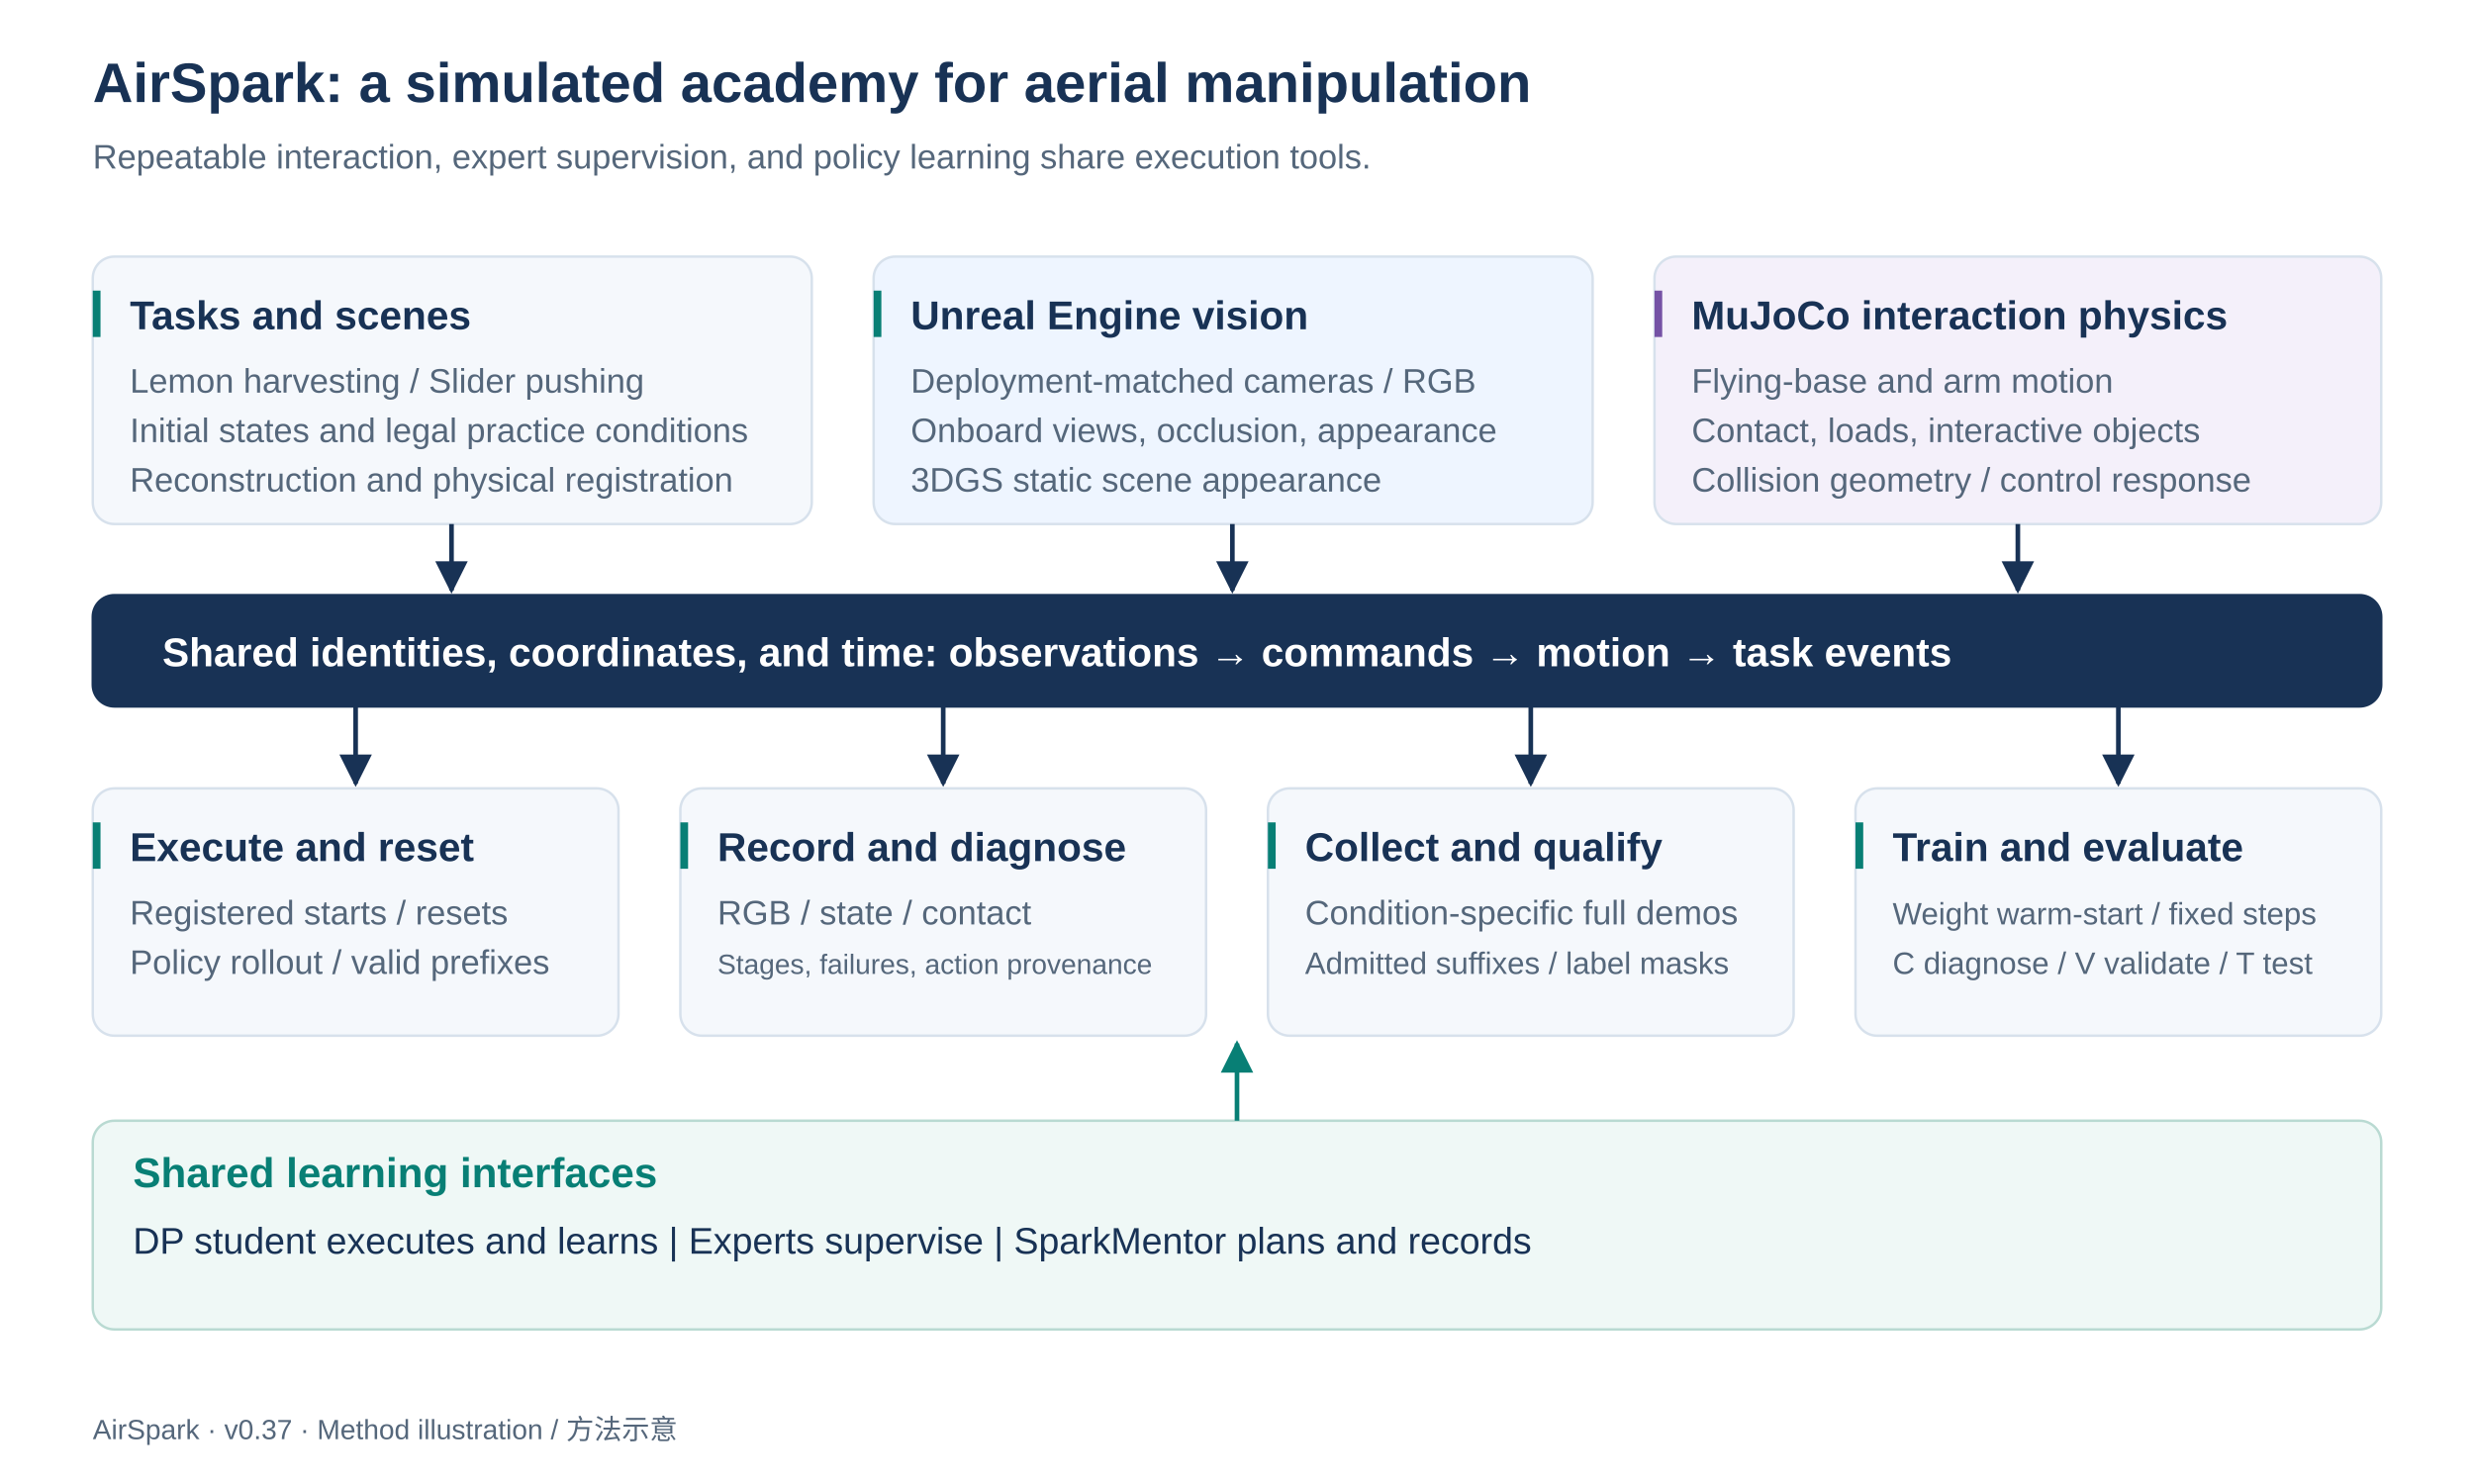
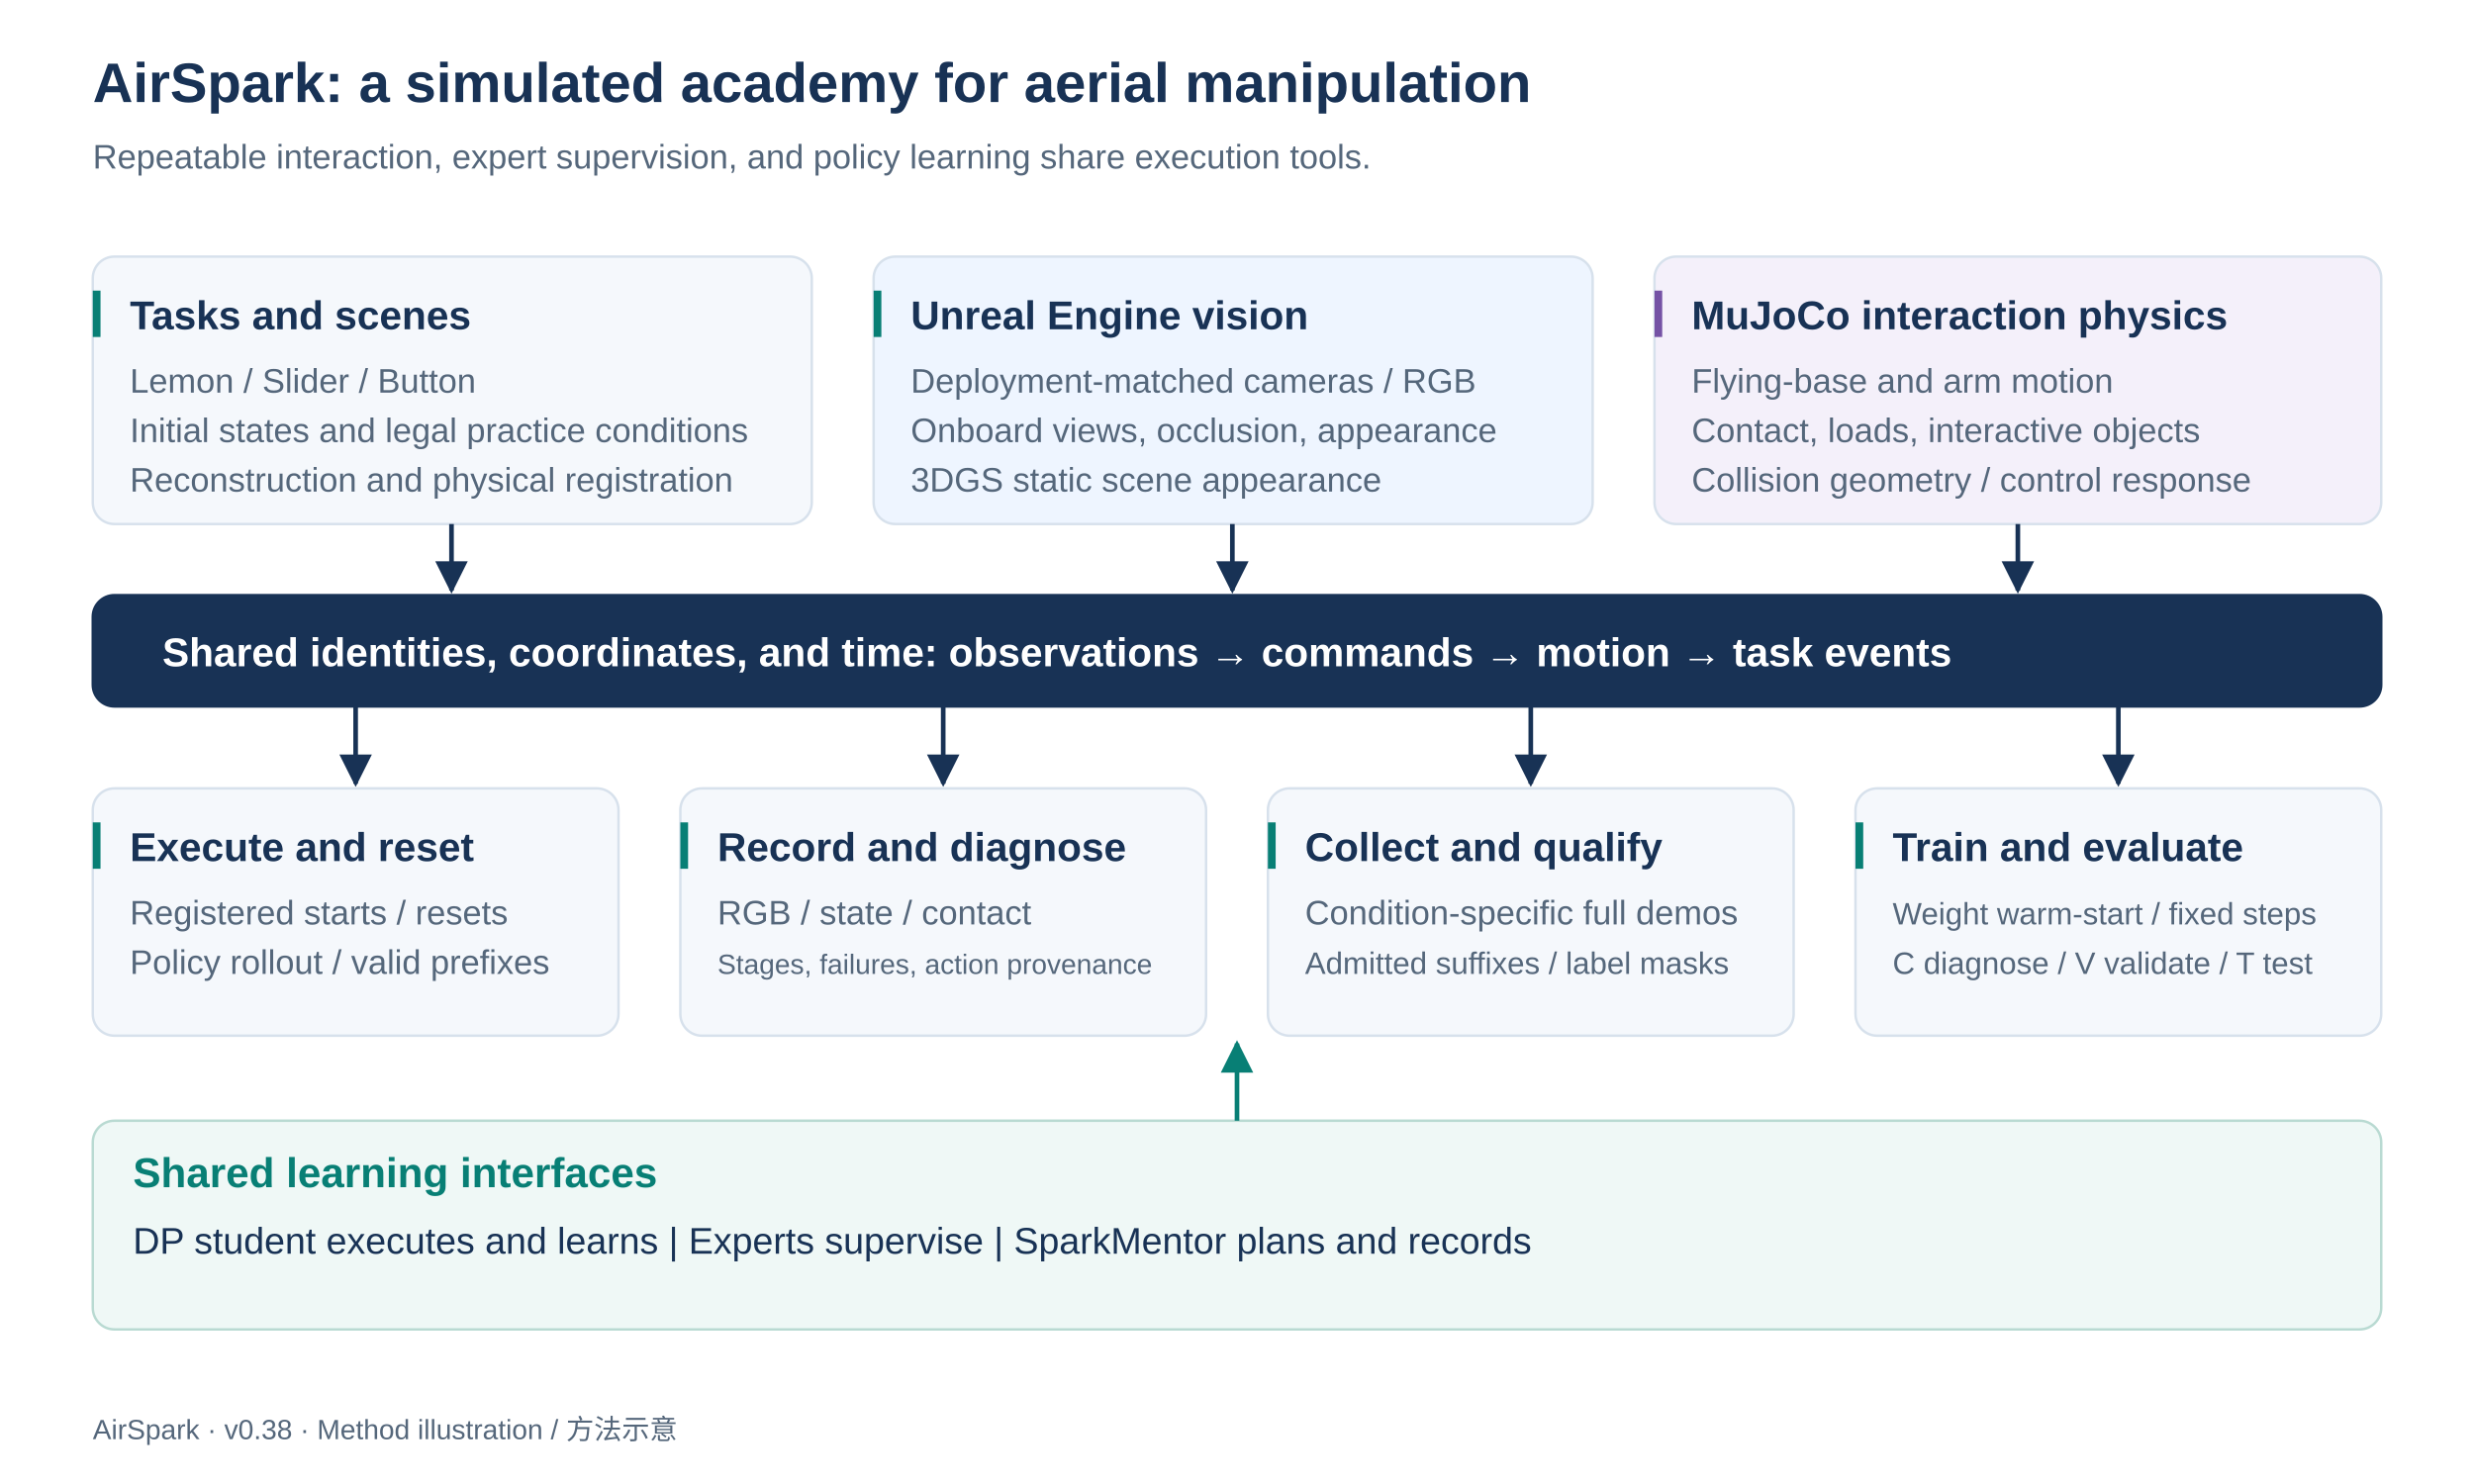
<svg xmlns="http://www.w3.org/2000/svg" width="1600" height="960" viewBox="0 0 1600 960" role="img">
  <defs>
    <marker id="navy" viewBox="0 0 10 10" refX="9" refY="5" markerWidth="7" markerHeight="7" orient="auto">
      <path d="M0 0 L10 5 L0 10 Z" fill="#183255" />
    </marker>
    <marker id="teal" viewBox="0 0 10 10" refX="9" refY="5" markerWidth="7" markerHeight="7" orient="auto">
      <path d="M0 0 L10 5 L0 10 Z" fill="#087f75" />
    </marker>
    <marker id="purple" viewBox="0 0 10 10" refX="9" refY="5" markerWidth="7" markerHeight="7" orient="auto">
      <path d="M0 0 L10 5 L0 10 Z" fill="#7552a5" />
    </marker>
  </defs>
  <rect width="1600" height="960" fill="white" />
  <text x="60" y="66" fill="#183255" font-size="36" font-weight="700" font-family="Arial,Microsoft YaHei,Noto Sans CJK SC,sans-serif">AirSpark: a simulated academy for aerial manipulation</text>
  <text x="60" y="109" fill="#55677b" font-size="22" font-weight="400" font-family="Arial,Microsoft YaHei,Noto Sans CJK SC,sans-serif">Repeatable interaction, expert supervision, and policy learning share execution tools.</text>
  <rect x="60" y="166" width="465" height="173" rx="14" fill="#f5f8fc" stroke="#d7e1ec" stroke-width="1.6" />
  <rect x="60" y="188" width="5" height="30" fill="#087f75" />
  <text x="84" y="213" fill="#183255" font-size="26" font-weight="700" font-family="Arial,Microsoft YaHei,Noto Sans CJK SC,sans-serif">Tasks and scenes</text>
-   <text x="84" y="254" fill="#55677b" font-size="22" font-weight="400" font-family="Arial,Microsoft YaHei,Noto Sans CJK SC,sans-serif">Lemon harvesting / Slider pushing</text>
+   <text x="84" y="254" fill="#55677b" font-size="22" font-weight="400" font-family="Arial,Microsoft YaHei,Noto Sans CJK SC,sans-serif">Lemon / Slider / Button</text>
  <text x="84" y="286" fill="#55677b" font-size="22" font-weight="400" font-family="Arial,Microsoft YaHei,Noto Sans CJK SC,sans-serif">Initial states and legal practice conditions</text>
  <text x="84" y="318" fill="#55677b" font-size="22" font-weight="400" font-family="Arial,Microsoft YaHei,Noto Sans CJK SC,sans-serif">Reconstruction and physical registration</text>
  <rect x="565" y="166" width="465" height="173" rx="14" fill="#eef5ff" stroke="#d7e1ec" stroke-width="1.6" />
  <rect x="565" y="188" width="5" height="30" fill="#087f75" />
  <text x="589" y="213" fill="#183255" font-size="26" font-weight="700" font-family="Arial,Microsoft YaHei,Noto Sans CJK SC,sans-serif">Unreal Engine vision</text>
  <text x="589" y="254" fill="#55677b" font-size="22" font-weight="400" font-family="Arial,Microsoft YaHei,Noto Sans CJK SC,sans-serif">Deployment-matched cameras / RGB</text>
  <text x="589" y="286" fill="#55677b" font-size="22" font-weight="400" font-family="Arial,Microsoft YaHei,Noto Sans CJK SC,sans-serif">Onboard views, occlusion, appearance</text>
  <text x="589" y="318" fill="#55677b" font-size="22" font-weight="400" font-family="Arial,Microsoft YaHei,Noto Sans CJK SC,sans-serif">3DGS static scene appearance</text>
  <rect x="1070" y="166" width="470" height="173" rx="14" fill="#f4f0fa" stroke="#d7e1ec" stroke-width="1.6" />
  <rect x="1070" y="188" width="5" height="30" fill="#7552a5" />
  <text x="1094" y="213" fill="#183255" font-size="26" font-weight="700" font-family="Arial,Microsoft YaHei,Noto Sans CJK SC,sans-serif">MuJoCo interaction physics</text>
  <text x="1094" y="254" fill="#55677b" font-size="22" font-weight="400" font-family="Arial,Microsoft YaHei,Noto Sans CJK SC,sans-serif">Flying-base and arm motion</text>
  <text x="1094" y="286" fill="#55677b" font-size="22" font-weight="400" font-family="Arial,Microsoft YaHei,Noto Sans CJK SC,sans-serif">Contact, loads, interactive objects</text>
  <text x="1094" y="318" fill="#55677b" font-size="22" font-weight="400" font-family="Arial,Microsoft YaHei,Noto Sans CJK SC,sans-serif">Collision geometry / control response</text>
  <path d="M292 339 L292 382" fill="none" stroke="#183255" stroke-width="3" marker-end="url(#navy)" />
  <path d="M797 339 L797 382" fill="none" stroke="#183255" stroke-width="3" marker-end="url(#navy)" />
  <path d="M1305 339 L1305 382" fill="none" stroke="#183255" stroke-width="3" marker-end="url(#navy)" />
  <rect x="60" y="385" width="1480" height="72" rx="14" fill="#183255" stroke="#183255" stroke-width="1.6" />
  <text x="105" y="431" fill="white" font-size="26" font-weight="700" font-family="Arial,Microsoft YaHei,Noto Sans CJK SC,sans-serif">Shared identities, coordinates, and time: observations → commands → motion → task events</text>
  <path d="M230 457 L230 507" fill="none" stroke="#183255" stroke-width="3" marker-end="url(#navy)" />
  <rect x="60" y="510" width="340" height="160" rx="14" fill="#f5f8fc" stroke="#d7e1ec" stroke-width="1.6" />
  <rect x="60" y="532" width="5" height="30" fill="#087f75" />
  <text x="84" y="557" fill="#183255" font-size="26" font-weight="700" font-family="Arial,Microsoft YaHei,Noto Sans CJK SC,sans-serif">Execute and reset</text>
  <text x="84" y="598" fill="#55677b" font-size="22" font-weight="400" font-family="Arial,Microsoft YaHei,Noto Sans CJK SC,sans-serif">Registered starts / resets</text>
  <text x="84" y="630" fill="#55677b" font-size="22" font-weight="400" font-family="Arial,Microsoft YaHei,Noto Sans CJK SC,sans-serif">Policy rollout / valid prefixes</text>
  <path d="M610 457 L610 507" fill="none" stroke="#183255" stroke-width="3" marker-end="url(#navy)" />
  <rect x="440" y="510" width="340" height="160" rx="14" fill="#f5f8fc" stroke="#d7e1ec" stroke-width="1.6" />
  <rect x="440" y="532" width="5" height="30" fill="#087f75" />
  <text x="464" y="557" fill="#183255" font-size="26" font-weight="700" font-family="Arial,Microsoft YaHei,Noto Sans CJK SC,sans-serif">Record and diagnose</text>
  <text x="464" y="598" fill="#55677b" font-size="22" font-weight="400" font-family="Arial,Microsoft YaHei,Noto Sans CJK SC,sans-serif">RGB / state / contact</text>
  <text x="464" y="630" fill="#55677b" font-size="18" font-weight="400" font-family="Arial,Microsoft YaHei,Noto Sans CJK SC,sans-serif">Stages, failures, action provenance</text>
  <path d="M990 457 L990 507" fill="none" stroke="#183255" stroke-width="3" marker-end="url(#navy)" />
  <rect x="820" y="510" width="340" height="160" rx="14" fill="#f5f8fc" stroke="#d7e1ec" stroke-width="1.6" />
  <rect x="820" y="532" width="5" height="30" fill="#087f75" />
  <text x="844" y="557" fill="#183255" font-size="26" font-weight="700" font-family="Arial,Microsoft YaHei,Noto Sans CJK SC,sans-serif">Collect and qualify</text>
  <text x="844" y="598" fill="#55677b" font-size="22" font-weight="400" font-family="Arial,Microsoft YaHei,Noto Sans CJK SC,sans-serif">Condition-specific full demos</text>
  <text x="844" y="630" fill="#55677b" font-size="20" font-weight="400" font-family="Arial,Microsoft YaHei,Noto Sans CJK SC,sans-serif">Admitted suffixes / label masks</text>
  <path d="M1370 457 L1370 507" fill="none" stroke="#183255" stroke-width="3" marker-end="url(#navy)" />
  <rect x="1200" y="510" width="340" height="160" rx="14" fill="#f5f8fc" stroke="#d7e1ec" stroke-width="1.6" />
  <rect x="1200" y="532" width="5" height="30" fill="#087f75" />
  <text x="1224" y="557" fill="#183255" font-size="26" font-weight="700" font-family="Arial,Microsoft YaHei,Noto Sans CJK SC,sans-serif">Train and evaluate</text>
  <text x="1224" y="598" fill="#55677b" font-size="20" font-weight="400" font-family="Arial,Microsoft YaHei,Noto Sans CJK SC,sans-serif">Weight warm-start / fixed steps</text>
  <text x="1224" y="630" fill="#55677b" font-size="20" font-weight="400" font-family="Arial,Microsoft YaHei,Noto Sans CJK SC,sans-serif">C diagnose / V validate / T test</text>
  <rect x="60" y="725" width="1480" height="135" rx="14" fill="#eff8f6" stroke="#b9dad2" stroke-width="1.6" />
  <text x="86" y="768" fill="#087f75" font-size="27" font-weight="700" font-family="Arial,Microsoft YaHei,Noto Sans CJK SC,sans-serif">Shared learning interfaces</text>
  <text x="86" y="811" fill="#183255" font-size="24" font-weight="400" font-family="Arial,Microsoft YaHei,Noto Sans CJK SC,sans-serif">DP student executes and learns     |     Experts supervise     |     SparkMentor plans and records</text>
  <path d="M800 725 L800 675" fill="none" stroke="#087f75" stroke-width="3" marker-end="url(#teal)" />
-   <text x="60" y="931" fill="#55677b" font-size="18" font-weight="400" font-family="Arial,Microsoft YaHei,Noto Sans CJK SC,sans-serif">AirSpark  ·  v0.37  ·  Method illustration / 方法示意</text>
+   <text x="60" y="931" fill="#55677b" font-size="18" font-weight="400" font-family="Arial,Microsoft YaHei,Noto Sans CJK SC,sans-serif">AirSpark  ·  v0.38  ·  Method illustration / 方法示意</text>
</svg>
